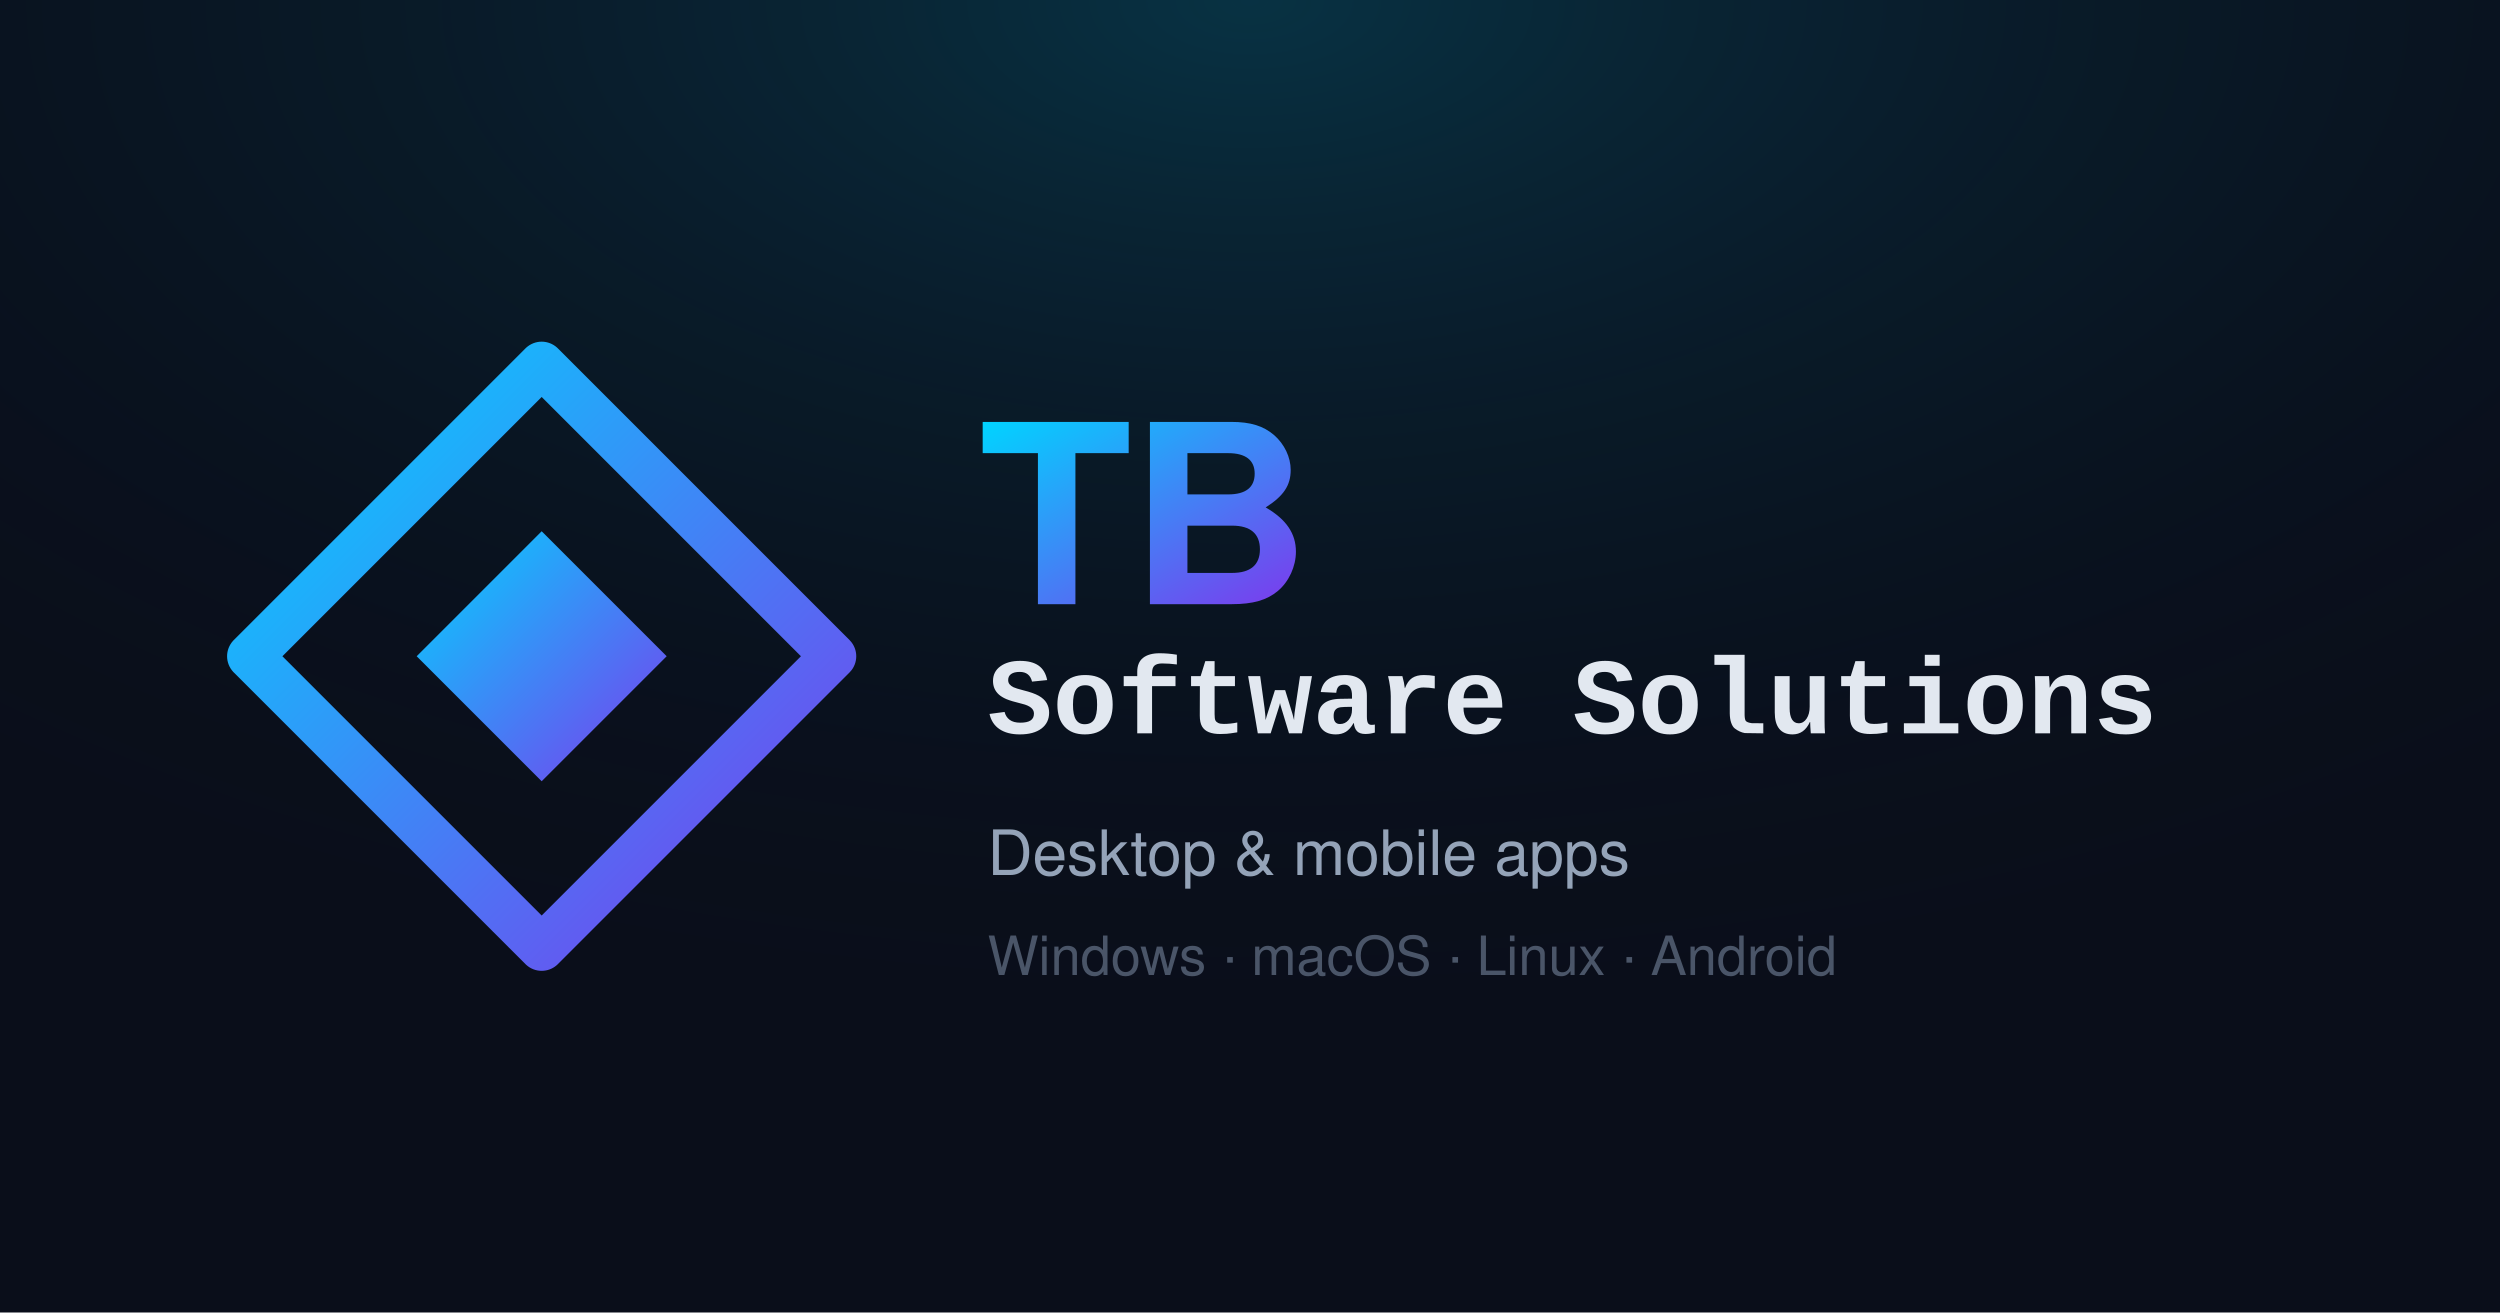
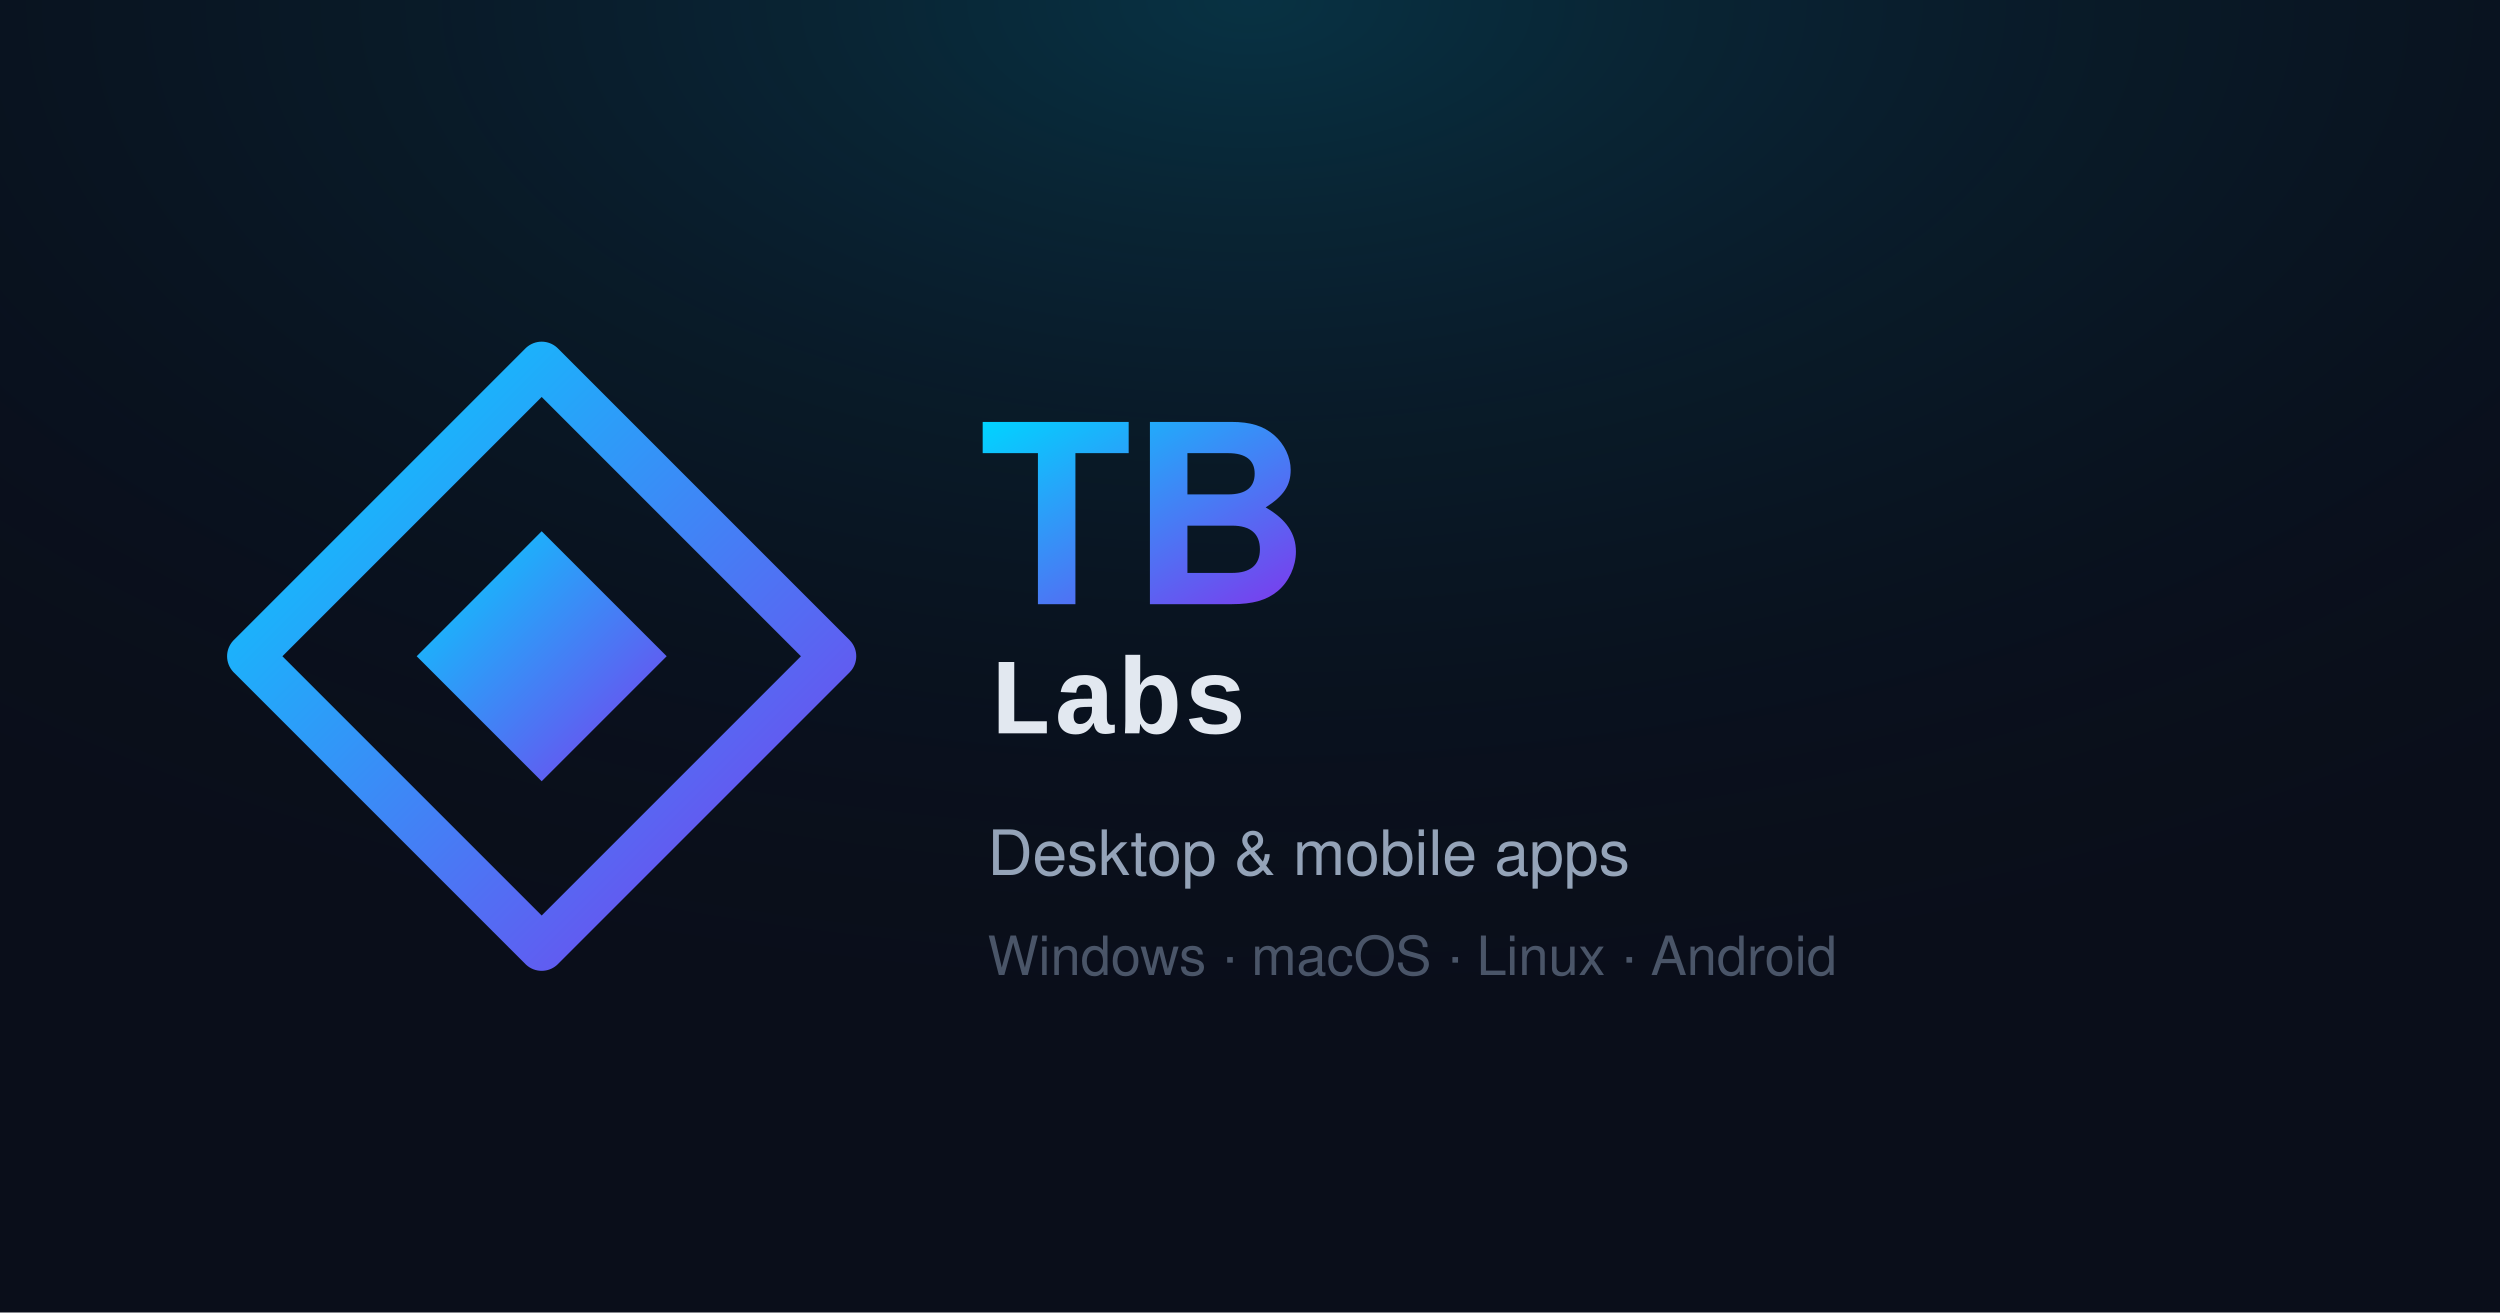
<svg xmlns="http://www.w3.org/2000/svg" viewBox="0 0 1200 630" width="1200" height="630">
  <defs>
    <linearGradient id="g" x1="0" y1="0" x2="1" y2="1">
      <stop offset="0" stop-color="#00d4ff" />
      <stop offset="1" stop-color="#7c3aed" />
    </linearGradient>
    <radialGradient id="glow" cx="0.5" cy="0" r="0.8">
      <stop offset="0" stop-color="#00d4ff" stop-opacity="0.18" />
      <stop offset="1" stop-color="#0a0e1a" stop-opacity="0" />
    </radialGradient>
  </defs>
  <rect width="1200" height="630" fill="#0a0e1a" />
  <rect width="1200" height="630" fill="url(#glow)" />
  <g transform="translate(120 175)">
    <path d="M140 0 280 140 140 280 0 140Z" fill="none" stroke="url(#g)" stroke-width="22" stroke-linejoin="round" />
    <path d="M140 80 200 140 140 200 80 140Z" fill="url(#g)" />
  </g>
  <text x="470" y="290" font-family="Helvetica, Arial, sans-serif" font-size="120" font-weight="800" fill="url(#g)">TB</text>
-   <text x="474" y="352" font-family="Courier New, Courier, monospace" font-size="52" font-weight="700" fill="#e2e8f0">Software Solutions</text>
+   <text x="474" y="352" font-family="Courier New, Courier, monospace" font-size="52" font-weight="700" fill="#e2e8f0">Labs</text>
  <text x="474" y="420" font-family="Helvetica, Arial, sans-serif" font-size="30" fill="#94a3b8">Desktop &amp; mobile apps</text>
  <text x="474" y="468" font-family="Helvetica, Arial, sans-serif" font-size="26" fill="#4a5568">Windows · macOS · Linux · Android</text>
</svg>
